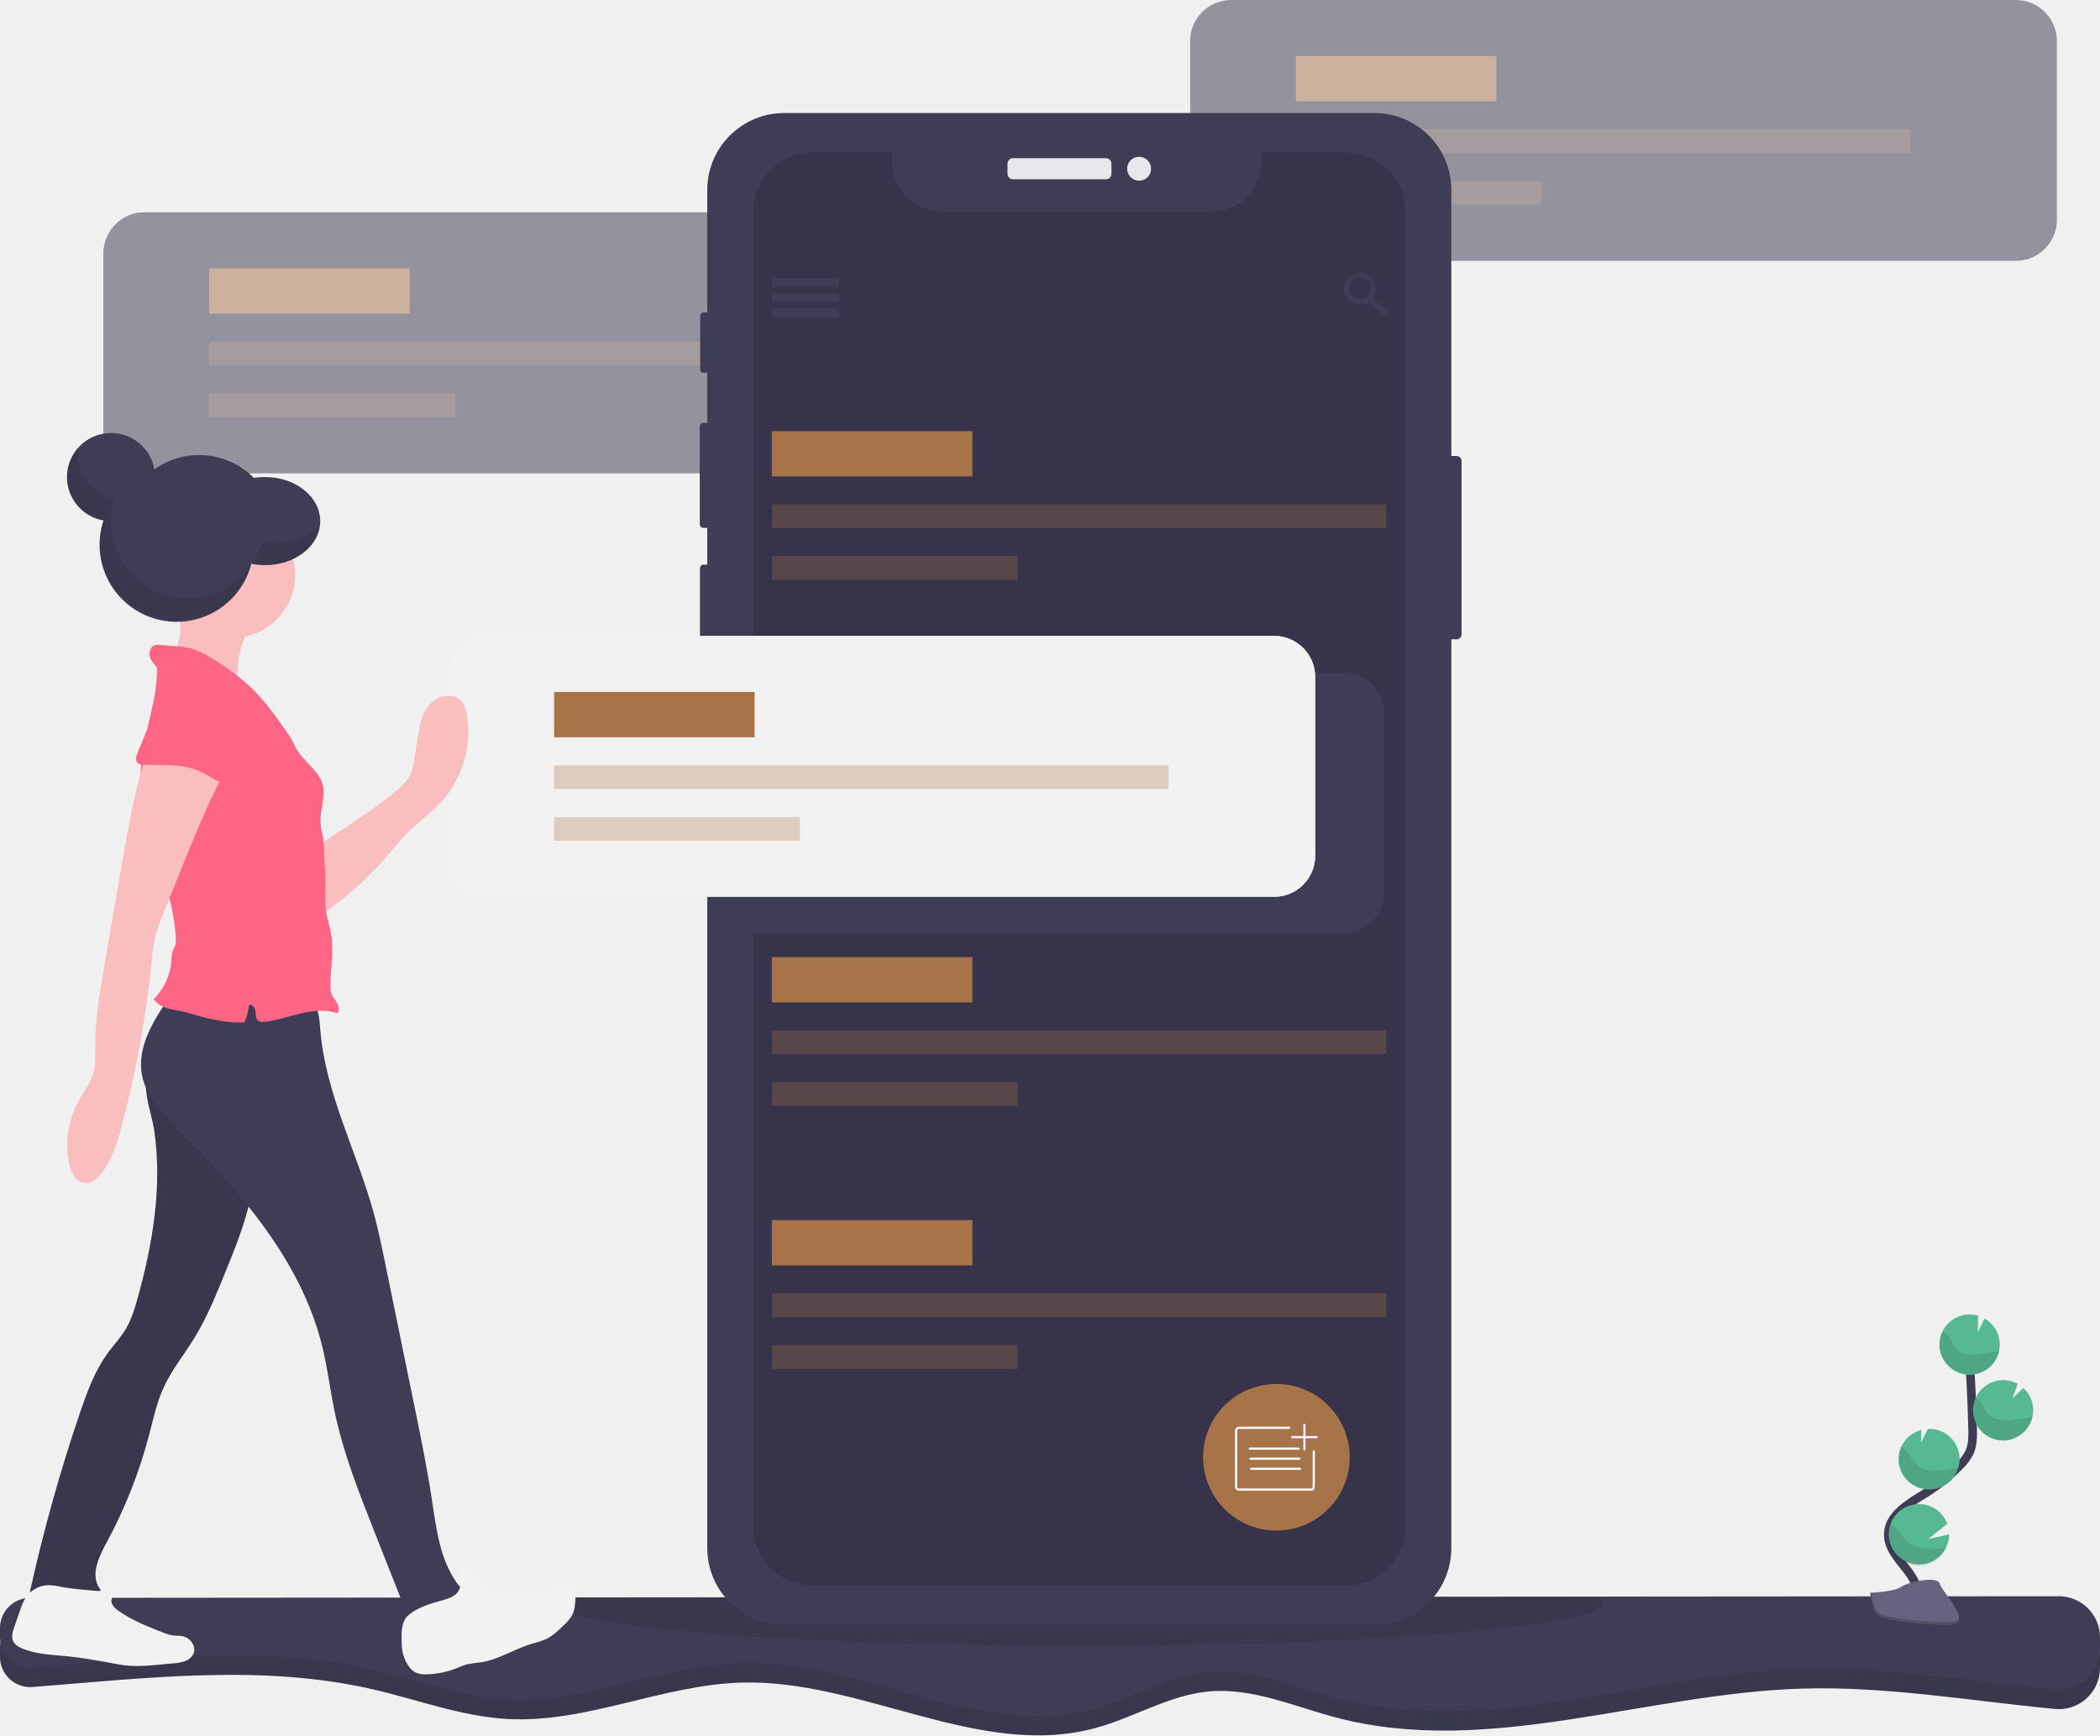
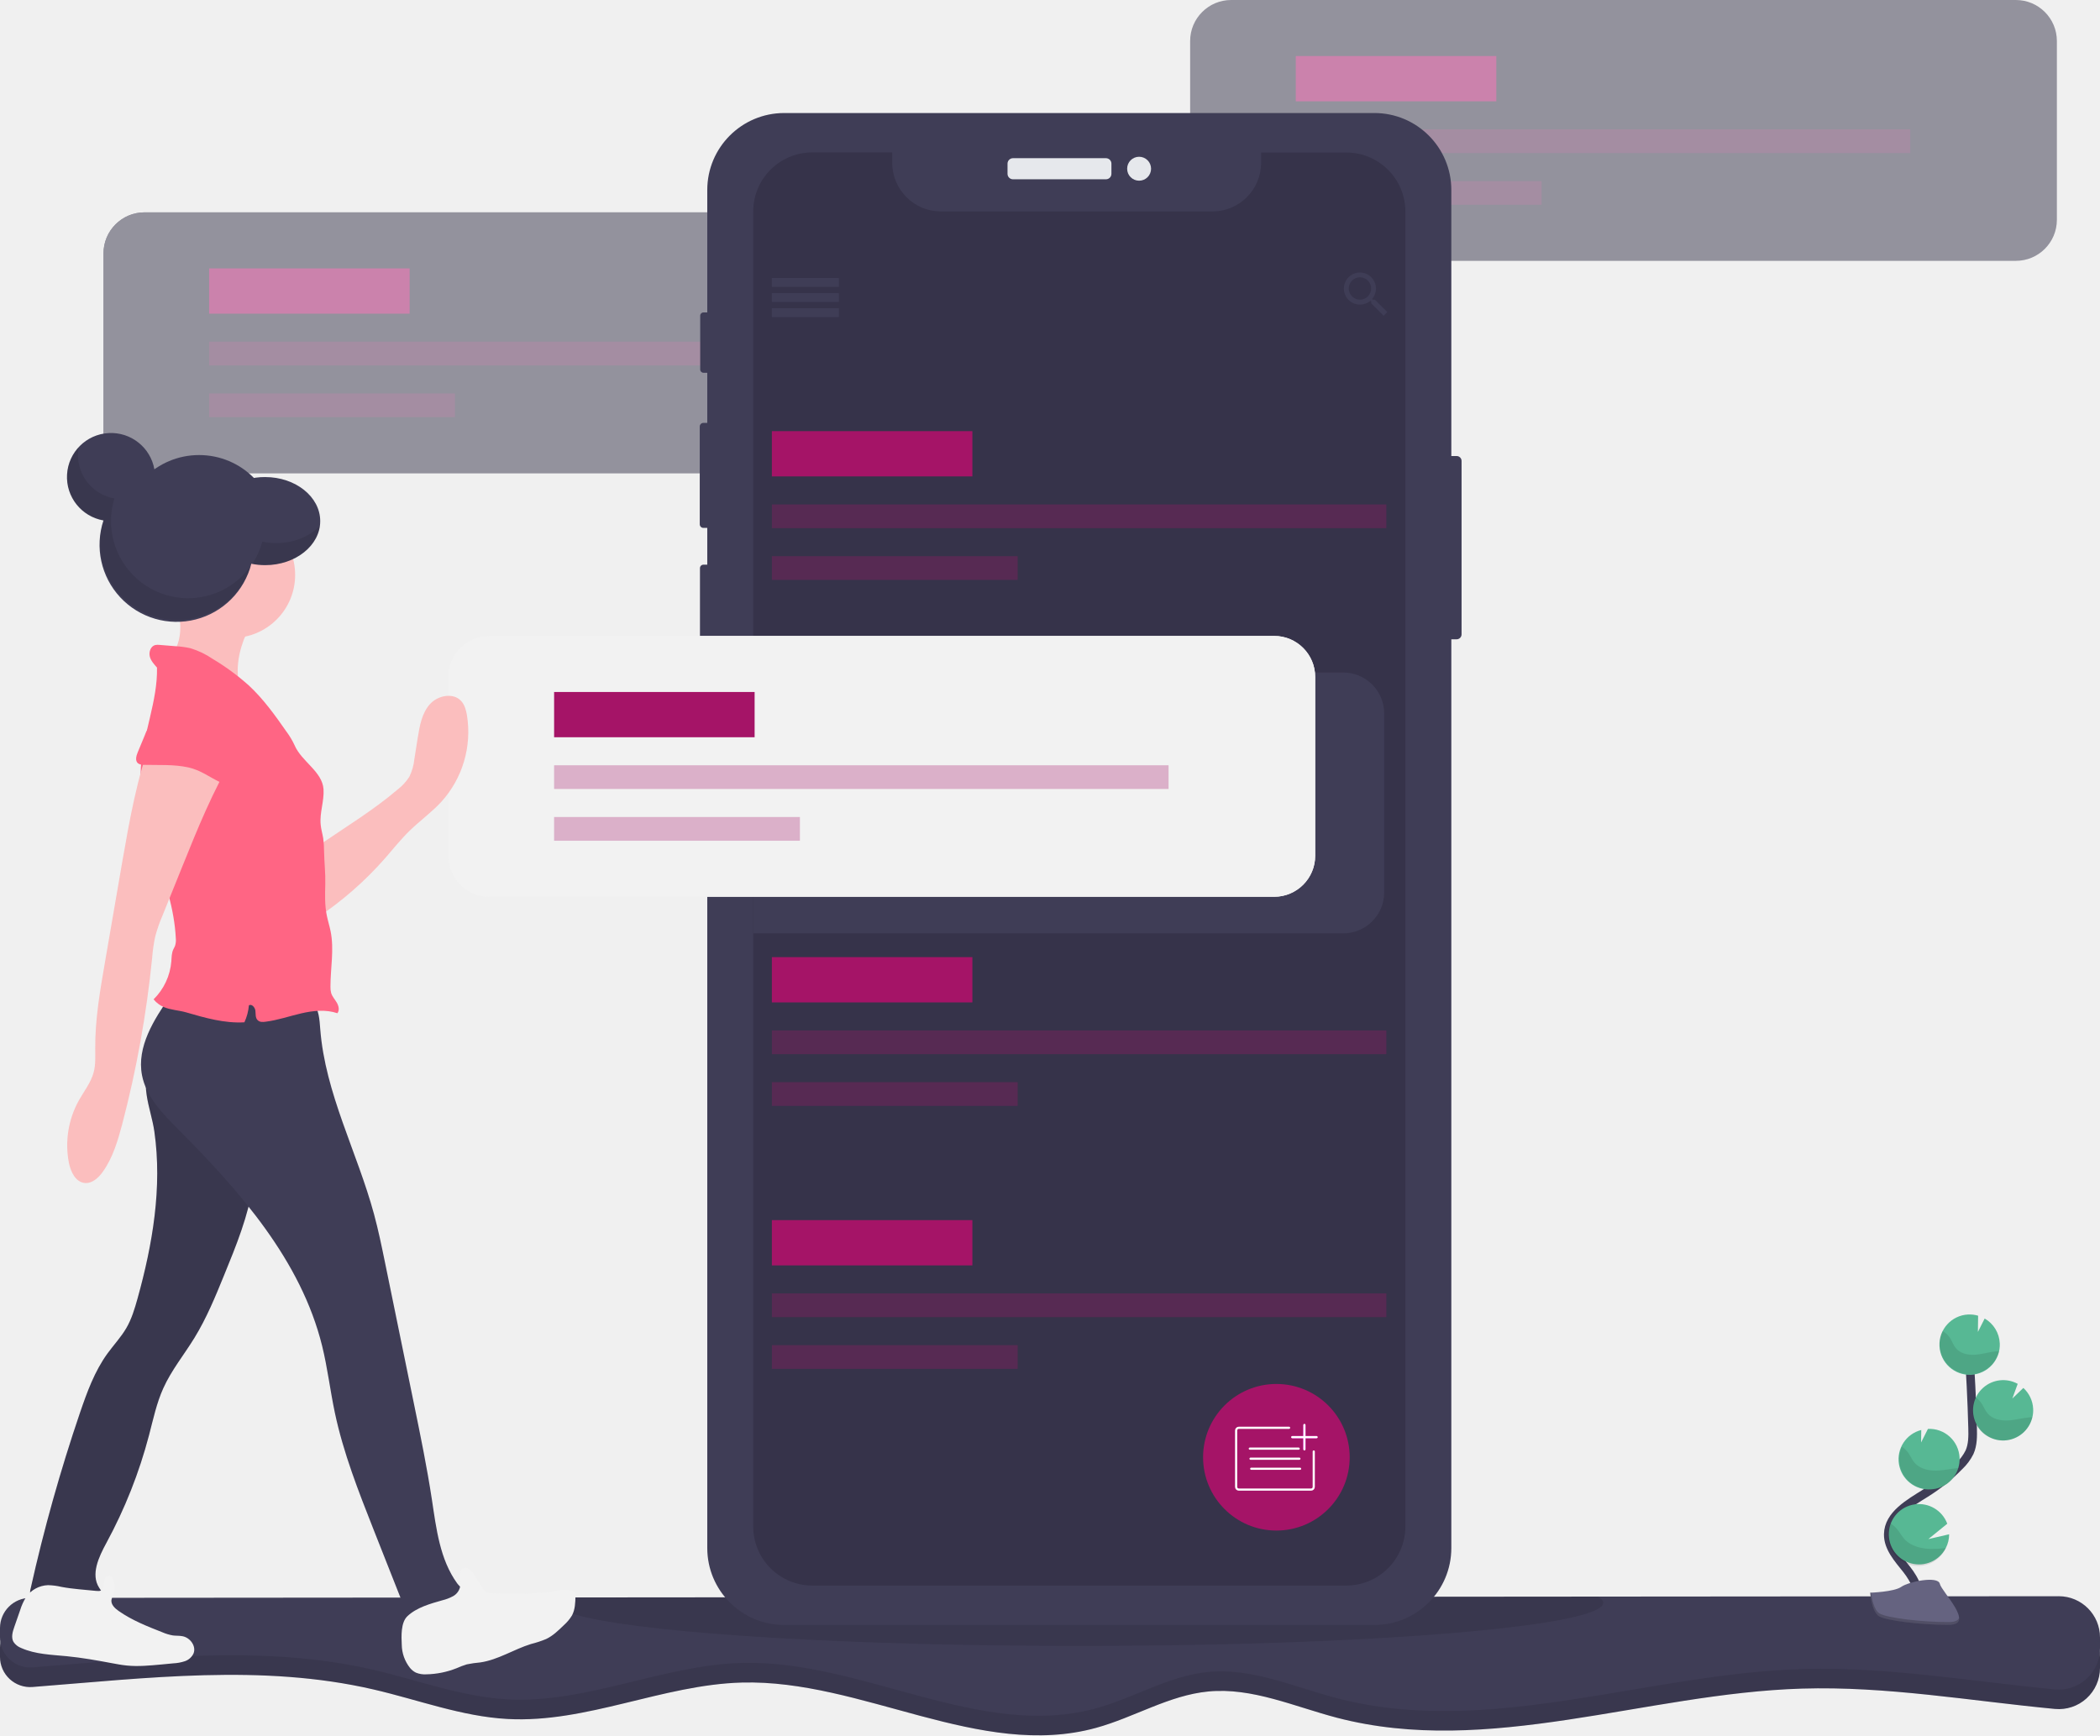
<svg xmlns="http://www.w3.org/2000/svg" data-name="Layer 1" width="974" height="805.02" viewBox="0 0 974 805.02">
  <path d="M974 768.75v5a19.11 19.11 0 01-20.91 19c-39.15-3.72-78.12-10.64-117.4-9.43-72.42 2.21-145.44 31.83-215.54 13.53-19.77-5.16-39.32-14.13-59.66-12.2-18.25 1.73-34.49 12.05-52.17 16.89C454.55 816.3 399.8 779 344.06 780.51c-36.74 1-71.92 18.89-108.62 16.9-21.27-1.14-41.53-8.92-62.28-13.71-51.66-11.94-104.86-5.27-158.09-1.13A14 14 0 010 768.64v-4.28a14 14 0 0114-14l940.92-.76A19.11 19.11 0 01974 768.75z" fill="#3f3d56" />
  <path d="M974 768.75v5a19.11 19.11 0 01-20.91 19c-39.15-3.72-78.12-10.64-117.4-9.43-72.42 2.21-145.44 31.83-215.54 13.53-19.77-5.16-39.32-14.13-59.66-12.2-18.25 1.73-34.49 12.05-52.17 16.89C454.55 816.3 399.8 779 344.06 780.51c-36.74 1-71.92 18.89-108.62 16.9-21.27-1.14-41.53-8.92-62.28-13.71-51.66-11.94-104.86-5.27-158.09-1.13A14 14 0 010 768.64v-4.28a14 14 0 0114-14l940.92-.76A19.11 19.11 0 01974 768.75z" opacity=".1" />
  <path d="M974 759.61v5a20.39 20.39 0 01-.11 2.08 19.11 19.11 0 01-20.8 17c-39.15-3.73-78.12-10.65-117.4-9.44-72.42 2.22-145.44 31.84-215.54 13.53-19.77-5.16-39.32-14.13-59.66-12.2-18.25 1.73-34.49 12.05-52.17 16.9-53.77 14.72-108.52-22.58-164.26-21.08-36.74 1-71.92 18.89-108.62 16.91-21.27-1.15-41.53-8.92-62.28-13.72-51.65-11.93-104.86-5.26-158.09-1.12a14 14 0 01-14.86-11.5 13.7 13.7 0 01-.21-2.46v-4.28a14 14 0 0114-14l235.83-.19 481.81-.4 223.28-.18A19.11 19.11 0 01974 759.61z" fill="#3f3d56" />
  <path d="M743.59 743.51c0 2.21-4.36 4.33-12.4 6.32-32.19 7.95-123.19 13.68-230.6 13.68-105.67 0-195.58-5.55-229-13.31-9-2.09-14-4.34-14-6.69 0-.82.6-1.63 1.78-2.43l481.81-.4c1.59.93 2.41 1.83 2.41 2.83z" opacity=".1" />
  <g opacity=".5">
    <rect x="552" width="402" height="121" rx="19.03" fill="#36334a" />
-     <path fill="#a77449" d="M601 26h93v21h-93z" />
-     <path fill="#a77449" opacity=".3" d="M601 60h285v11H601zm0 24h114v11H601z" />
+     <path fill="#a51467" d="M601 26h93v21h-93z" />
+     <path fill="#a51467" opacity=".3" d="M601 60h285v11H601zm0 24h114v11H601z" />
  </g>
  <g opacity=".5">
    <rect x="48" y="98.51" width="402" height="121" rx="19.03" fill="#36334a" />
    <path fill="#36334a" d="M97 124.51h93v21H97zm0 34h285v11H97zm0 24h114v11H97z" />
    <rect x="48" y="98.51" width="402" height="121" rx="19.03" fill="#36334a" />
-     <path fill="#a77449" d="M97 124.51h93v21H97z" />
-     <path fill="#a77449" opacity=".3" d="M97 158.51h285v11H97zm0 24h114v11H97z" />
+     <path fill="#a51467" d="M97 124.51h93v21H97z" />
+     <path fill="#a51467" opacity=".3" d="M97 158.51h285v11H97zm0 24h114v11H97z" />
  </g>
  <rect x="667.58" y="211.54" width="10.31" height="85.02" rx="2.29" fill="#3f3d56" />
  <rect x="324.76" y="144.93" width="5.79" height="27.99" rx="1.5" fill="#3f3d56" />
  <rect x="324.55" y="196.17" width="6.52" height="48.72" rx="1.69" fill="#3f3d56" />
  <rect x="324.65" y="261.94" width="6.21" height="49.14" rx="1.61" fill="#3f3d56" />
  <rect x="328.04" y="52.43" width="345.1" height="701.37" rx="35.69" fill="#3f3d56" />
  <rect x="467.3" y="73.38" width="48.19" height="9.79" rx="2.54" fill="#e6e8ec" />
  <circle cx="528.33" cy="78.27" r="5.55" fill="#e6e8ec" />
  <path d="M651.83 98.11v610a27.41 27.41 0 01-27.41 27.4H376.76a27.41 27.41 0 01-27.41-27.4v-610a27.41 27.41 0 0127.41-27.41h37.06v4.81a22.58 22.58 0 0022.57 22.57h126a22.57 22.57 0 0022.52-22.57v-4.76h39.51a27.41 27.41 0 0127.41 27.36z" fill="#36334a" />
  <path fill="#3f3d56" d="M358 129h31v4h-31zm0 7h31v4h-31zm0 7h31v4h-31z" />
  <path fill="#3f3d56" d="M358 129h31v4h-31zm0 7h31v4h-31zm0 7h31v4h-31zm279.66-4h-.91l-.35-.29a7.61 7.61 0 001.78-4.89 7.44 7.44 0 10-7.4 7.48 7.73 7.73 0 004.88-1.78l.34.29v.92l5.74 5.75 1.72-1.72zm-6.88 0a5.18 5.18 0 115.16-5.18 5.15 5.15 0 01-5.16 5.18z" />
-   <path fill="#a77449" d="M358 200h93v21h-93z" />
-   <path fill="#a77449" opacity=".3" d="M358 234h285v11H358zm0 24h114v11H358z" />
-   <path fill="#a77449" d="M358 444h93v21h-93z" />
-   <path fill="#a77449" opacity=".3" d="M358 478h285v11H358zm0 24h114v11H358z" />
-   <path fill="#a77449" d="M358 566h93v21h-93z" />
-   <path fill="#a77449" opacity=".3" d="M358 600h285v11H358zm0 24h114v11H358z" />
-   <circle cx="592" cy="676" r="34" fill="#a77449" />
+   <path fill="#a51467" d="M358 200h93v21h-93z" />
+   <path fill="#a51467" opacity=".3" d="M358 234h285v11H358zm0 24h114v11H358z" />
+   <path fill="#a51467" d="M358 444h93v21h-93z" />
+   <path fill="#a51467" opacity=".3" d="M358 478h285v11H358zm0 24h114v11H358z" />
+   <path fill="#a51467" d="M358 566h93v21h-93z" />
+   <path fill="#a51467" opacity=".3" d="M358 600h285v11H358zm0 24h114v11H358z" />
+   <circle cx="592" cy="676" r="34" fill="#a51467" />
  <path d="M609.33 673.32v16.43a1.25 1.25 0 01-1.25 1.25h-33.5a1.25 1.25 0 01-1.25-1.25v-26.17a1.25 1.25 0 011.25-1.25h23.31M579.67 672h22.66M580 676.67h22.67m-22.34 4.66H603" fill="none" stroke="#fff" stroke-linecap="round" stroke-miterlimit="10" />
  <path fill="none" stroke="#f0f" stroke-miterlimit="10" d="M605 661v11.33m5.67-5.66h-11.34" />
  <path fill="none" stroke="#fff" stroke-linecap="round" stroke-miterlimit="10" d="M605 661v11.33m5.67-5.66h-11.34" />
  <path d="M888.6 745.17c3-5.51-.4-12.27-4.29-17.18s-8.61-10-8.51-16.29c.15-9 9.7-14.31 17.33-19.09a84 84 0 0015.56-12.51 22.8 22.8 0 004.78-6.4c1.58-3.52 1.54-7.52 1.44-11.37q-.51-19.26-1.91-38.49" fill="none" stroke="#3f3d56" stroke-miterlimit="10" stroke-width="4" />
  <path d="M927.51 623.14a14 14 0 00-7-11.5l-3.14 6.22.1-7.53a14.22 14.22 0 00-4.63-.56 14 14 0 1014.68 13.37zm-25.03 94.99a14 14 0 11.68-11.3l-8.77 7.13 9.65-2.23a14 14 0 01-1.56 6.4zm-6.93-27.25a14 14 0 01-4.45-27.53l-.08 5.78 3.18-6.29a14 14 0 0114.67 13.36 13.84 13.84 0 01-.6 4.79 14 14 0 01-12.72 9.89zm34.07-22.67a14 14 0 116.21-26.27l-2.48 6.8 5.1-4.9a14 14 0 014.55 9.67 13.79 13.79 0 01-.35 3.87 14 14 0 01-13.03 10.83z" fill="#57b894" />
  <path d="M925.62 626.88c-3.24.35-6.39 1.36-9.64 1.56s-6.82-.57-8.88-3.1c-1.1-1.36-1.66-3.08-2.59-4.57a10 10 0 00-3.54-3.33 14 14 0 1026.24 9.32q-.79.03-1.59.12zm4 41.33a14 14 0 01-13.35-20 10.37 10.37 0 012.82 2.82c1 1.51 1.61 3.26 2.78 4.64 2.19 2.57 5.92 3.41 9.31 3.26s6.66-1.12 10-1.43c.47 0 .94-.07 1.42-.08a14 14 0 01-12.98 10.79zm-34.07 22.67a14 14 0 01-13.46-19.76 11.48 11.48 0 013 2.85c1.09 1.54 1.77 3.32 3.05 4.74 2.37 2.63 6.35 3.56 9.93 3.48s6.83-.93 10.28-1.2a14 14 0 01-12.8 9.89zm6.93 27.25a14.017 14.017 0 01-25.59-11.45 13.84 13.84 0 013.08 2.75c1.34 1.62 2.22 3.47 3.76 5 2.87 2.82 7.5 4 11.63 4.09a60 60 0 007.12-.39z" opacity=".1" />
  <path d="M867.43 738.82s11.08-.34 14.42-2.72 17-5.21 17.86-1.4 16.65 19 4.15 19.06-29.06-1.94-32.4-4-4.03-10.94-4.03-10.94z" fill="#656380" />
  <path d="M904.08 752.44c-12.51.1-29.06-1.95-32.39-4-2.54-1.55-3.55-7.09-3.89-9.65h-.37s.7 8.94 4 11 19.89 4.07 32.4 4c3.61 0 4.85-1.31 4.78-3.21-.47 1.12-1.84 1.83-4.53 1.86z" opacity=".2" />
  <path d="M642 331.03v82.94a19 19 0 01-19 19H349.35v-121H623a19 19 0 0119 19.06z" fill="#3f3d56" />
  <rect x="208" y="295" width="402" height="121" rx="19.03" fill="#f2f2f2" />
  <rect x="208" y="295" width="402" height="121" rx="19.03" fill="#f2f2f2" />
-   <path fill="#a77449" d="M257 321h93v21h-93z" />
-   <path fill="#a77449" opacity=".3" d="M257 355h285v11H257zm0 24h114v11H257z" />
+   <path fill="#a51467" d="M257 321h93v21h-93z" />
+   <path fill="#a51467" opacity=".3" d="M257 355h285v11H257zm0 24h114v11H257z" />
  <circle cx="92.34" cy="246.84" r="35.75" fill="#3f3d56" />
  <path d="M71.6 524.94c3.69 25.89-.81 52.29-7.82 77.48-1.31 4.69-2.72 9.42-5.17 13.63s-5.86 7.83-8.74 11.79c-6 8.26-9.52 18-12.81 27.64a779.65 779.65 0 00-22.82 81.32 5.57 5.57 0 000 3.47c.87 2 3.51 2.26 5.68 2.25l28.06-.15c1-1.92-.85-4-2-5.84-4-6.22-.16-14.3 3.37-20.81a223.74 223.74 0 0019.78-50c1.92-7.33 3.48-14.82 6.6-21.73 3.77-8.38 9.68-15.59 14.48-23.43 5.58-9.11 9.65-19 13.69-28.93 5.64-13.78 11.33-27.73 13.55-42.45 2.09-13.82 1.06-27.9-.3-41.81a2.64 2.64 0 00-3.06-3l-37.65-1.94c-7.76-.4-9.6-2.1-8.42 5.52.82 5.69 2.76 11.23 3.58 16.99z" fill="#3f3d56" />
  <path d="M71.6 524.94c3.69 25.89-.81 52.29-7.82 77.48-1.31 4.69-2.72 9.42-5.17 13.63s-5.86 7.83-8.74 11.79c-6 8.26-9.52 18-12.81 27.64a779.65 779.65 0 00-22.82 81.32 5.57 5.57 0 000 3.47c.87 2 3.51 2.26 5.68 2.25l28.06-.15c1-1.92-.85-4-2-5.84-4-6.22-.16-14.3 3.37-20.81a223.74 223.74 0 0019.78-50c1.92-7.33 3.48-14.82 6.6-21.73 3.77-8.38 9.68-15.59 14.48-23.43 5.58-9.11 9.65-19 13.69-28.93 5.64-13.78 11.33-27.73 13.55-42.45 2.09-13.82 1.06-27.9-.3-41.81a2.64 2.64 0 00-3.06-3l-37.65-1.94c-7.76-.4-9.6-2.1-8.42 5.52.82 5.69 2.76 11.23 3.58 16.99z" opacity=".1" />
  <path d="M79 461.99c-7.65 11-15.67 23.66-13.13 36.83 1.93 10 9.55 17.75 16.74 25 28.74 28.86 57 60.92 66.78 100.47 2.52 10.22 3.74 20.71 5.91 31 3.94 18.7 11 36.58 18 54.35l18.72 47.38a28.36 28.36 0 0027.1-18c-2.46-.19-5.67-2.57-7.11-4.57-8-11.07-9.64-25.31-11.69-38.81-2.27-14.92-5.3-29.72-8.34-44.51l-13.4-65.42c-1.55-7.55-3.1-15.11-5.12-22.54-7.82-28.83-22.64-56-24.93-85.81-.34-4.38-.55-9.19-3.52-12.44-3.12-3.43-8.24-4-12.87-4.27-18.73-1.24-34.89-3.07-53.14 1.34z" fill="#3f3d56" />
  <path d="M28.47 736.13a29.86 29.86 0 00-6.22-.8 12.92 12.92 0 00-10.16 5.55 25.25 25.25 0 00-2.73 6l-2.71 7.78c-.8 2.28-1.58 4.91-.39 7a7.42 7.42 0 003.64 2.85c6.56 2.92 13.95 3.08 21.1 3.78 6.94.68 13.82 1.9 20.67 3.19 2.36.44 4.71.89 7.1 1.13 5.34.54 10.72 0 16.06-.48l5.51-.53a19.84 19.84 0 005.42-1 6.83 6.83 0 004-3.59c1.36-3.37-1.56-7.36-5.13-8-1.45-.29-2.95-.16-4.42-.35a20.88 20.88 0 01-4.84-1.45c-7.05-2.77-14.17-5.57-20.37-9.93-1.72-1.21-3.52-2.9-3.33-5a10.19 10.19 0 01.89-2.59 9.46 9.46 0 00.08-6.69c-.34-.92-1-1.89-1.93-2-2.64-.32-2.32 3.53-2.71 5-.53 2-1.49 2.18-3.37 2-5.4-.58-10.8-.85-16.16-1.87zm157.87 26.83a17.65 17.65 0 003.82 10.75 8.36 8.36 0 002.72 2.19 10.92 10.92 0 004.95.79 40.05 40.05 0 0013.89-2.81 39.7 39.7 0 014.8-1.81 53.88 53.88 0 016.24-.9c8.27-1.19 15.53-6.07 23.52-8.54a49.45 49.45 0 007-2.3c3.16-1.49 5.72-4 8.23-6.43a19.89 19.89 0 003.78-4.52c1.47-2.74 1.56-6 1.62-9.1a2.59 2.59 0 00-.24-1.41 2.1 2.1 0 00-.9-.71c-2.43-1.2-5.31-.6-8-.13-9.72 1.73-19.67 1.41-29.54 1.09a4.29 4.29 0 01-4.54-2.59l-3.75-6c-1.07-1.72-2.77-3.69-4.71-3.1-1.55.47-2.18 2.37-2.12 4s.56 3.25.25 4.84a6.61 6.61 0 01-3.2 4.16 20.44 20.44 0 01-5 1.92c-5.52 1.56-11.94 3.33-16.21 7.39-3.09 2.92-2.8 9.37-2.61 13.22z" fill="#f2f2f2" />
  <path d="M184.4 366.26a23.17 23.17 0 005.46-5.94 24.21 24.21 0 002.33-8.21l1.57-9.92c.87-5.47 1.89-11.26 5.54-15.43s10.92-5.66 14.63-1.54c1.62 1.79 2.26 4.25 2.66 6.64a48.34 48.34 0 01-11.82 40c-4.49 4.92-10 8.83-14.75 13.48-4.14 4-7.73 8.59-11.55 12.94a159.42 159.42 0 01-31.47 27.5c.14-7.44 1.09-15.42 0-22.81-.81-5.34-3-8.22 2.17-11.71 12-8.16 24.11-15.54 35.23-25zM83.56 293.08c-.39 5.32-2.6 10.76-7 13.83q18.69 6.54 36.87 14.42c-2.34-2.25-3.05-5.7-3.16-8.94-.31-8.47 2.62-16.8 6.9-24.1a5.85 5.85 0 001.13-3.18c-.14-2.36-2.94-3.45-5.24-4a128.86 128.86 0 00-23.92-3.47c-3.45-.11-7.54-1.2-6.76 3.19.74 4.1 1.49 8.1 1.18 12.25z" fill="#fbbebe" />
  <circle cx="107.66" cy="266.7" r="29.23" fill="#fbbebe" />
  <path d="M136.6 345.65a35.36 35.36 0 00-3.71-6.22c-5.3-7.61-10.74-15.21-17.54-21.51a109.19 109.19 0 00-16.65-12.23 37.79 37.79 0 00-10.42-5 40.77 40.77 0 00-6.69-.91l-7.59-.62a6.21 6.21 0 00-2 .06c-2.06.52-3 3.08-2.56 5.15s2 3.75 3.38 5.32c.34 15.49-6.55 30.77-7.48 46.24-1.63 27 14.88 52.21 16.2 79.28a8.55 8.55 0 01-.38 3.63c-.22.56-.55 1.07-.8 1.62-.78 1.7-.75 3.63-.89 5.5a27.94 27.94 0 01-8.23 17.62 12.23 12.23 0 004.64 3.54c3.19 1.39 7 1.51 10.39 2.48 8.84 2.58 17.9 5.18 27.09 4.63a23.9 23.9 0 002.09-7.87c1.3-.81 2.8.92 3 2.44s-.09 3.29 1 4.39 2.47.93 3.8.76c5.61-.71 11-2.6 16.5-3.87s11.38-1.88 16.73-.06c1.08-1.37.62-3.4-.26-4.9s-2.13-2.82-2.63-4.49a10.08 10.08 0 01-.32-2.95c0-8.55 1.76-17.19.09-25.58-.49-2.46-1.27-4.86-1.77-7.33-1-4.79-.85-9.73-.72-14.62s-.46-10.18-.56-15.14a48.29 48.29 0 00-.4-6.13c-.34-2.13-1-4.21-1.18-6.36-.54-5.46 1.66-10.88 1.33-16.36-.55-8.32-10.22-12.84-13.46-20.51z" fill="#ff6584" />
  <path d="M70.63 341.73c-7.08 18.78-10.54 38.7-14 58.48l-8 46.46c-2.27 13.13-4.55 26.34-4.46 39.66 0 3.74.24 7.55-.74 11.16-1.28 4.74-4.46 8.69-6.87 13a42.78 42.78 0 00-4.6 28.93c.82 4.15 3.06 8.86 7.27 9.34 3.46.38 6.45-2.37 8.47-5.21 4.64-6.51 6.94-14.37 9-22.11a500.11 500.11 0 0013.87-77.09 75.06 75.06 0 011.39-9.8 69.54 69.54 0 013.38-9.76q4.59-11.38 9.19-22.76c7.07-17.53 14.18-35.14 23.89-51.36-9.6-2.76-19.59-6-29.19-8.73-2.77-.82-5.74-.33-8.6-.21z" fill="#fbbebe" />
  <path d="M87.27 355.97c-6.72-1.45-13.67-1-20.53-1.17a4.43 4.43 0 01-2.76-.72c-1.39-1.19-.8-3.42-.1-5.11l3.32-8a11.64 11.64 0 012.66-4.42c1.69-1.5 4.07-1.87 6.31-2.14 7.29-.84 14.79-1.12 21.86.85s13.72 6.45 16.88 13.08c1.32 2.76 1.93 6.24.18 8.75-2.6 3.73-8.43 7.9-12.78 5.86-5.21-2.44-9.2-5.71-15.04-6.98z" fill="#ff6584" />
  <path d="M123 221.3a29.52 29.52 0 00-16.28 4.69 35.75 35.75 0 00-35.1-8.22A20.43 20.43 0 1048 241.42a35.75 35.75 0 1068.57 20.09 32 32 0 006.41.65c14.1 0 25.54-9.15 25.54-20.43S137.08 221.3 123 221.3z" fill="#3f3d56" />
  <path d="M128.09 251.94a31.1 31.1 0 01-6.41-.65 35.57 35.57 0 01-4.68 10.29 32.11 32.11 0 006 .58c13.18 0 24-8 25.39-18.24-4.69 4.88-12.04 8.02-20.3 8.02zm-40.86 25.57a35.8 35.8 0 01-34.18-46.28 20.43 20.43 0 01-16.89-20.12 20.09 20.09 0 01.33-3.66 20.43 20.43 0 0011.46 34 35.75 35.75 0 0068.29 21.18 35.68 35.68 0 01-29.01 14.88z" opacity=".1" />
</svg>
